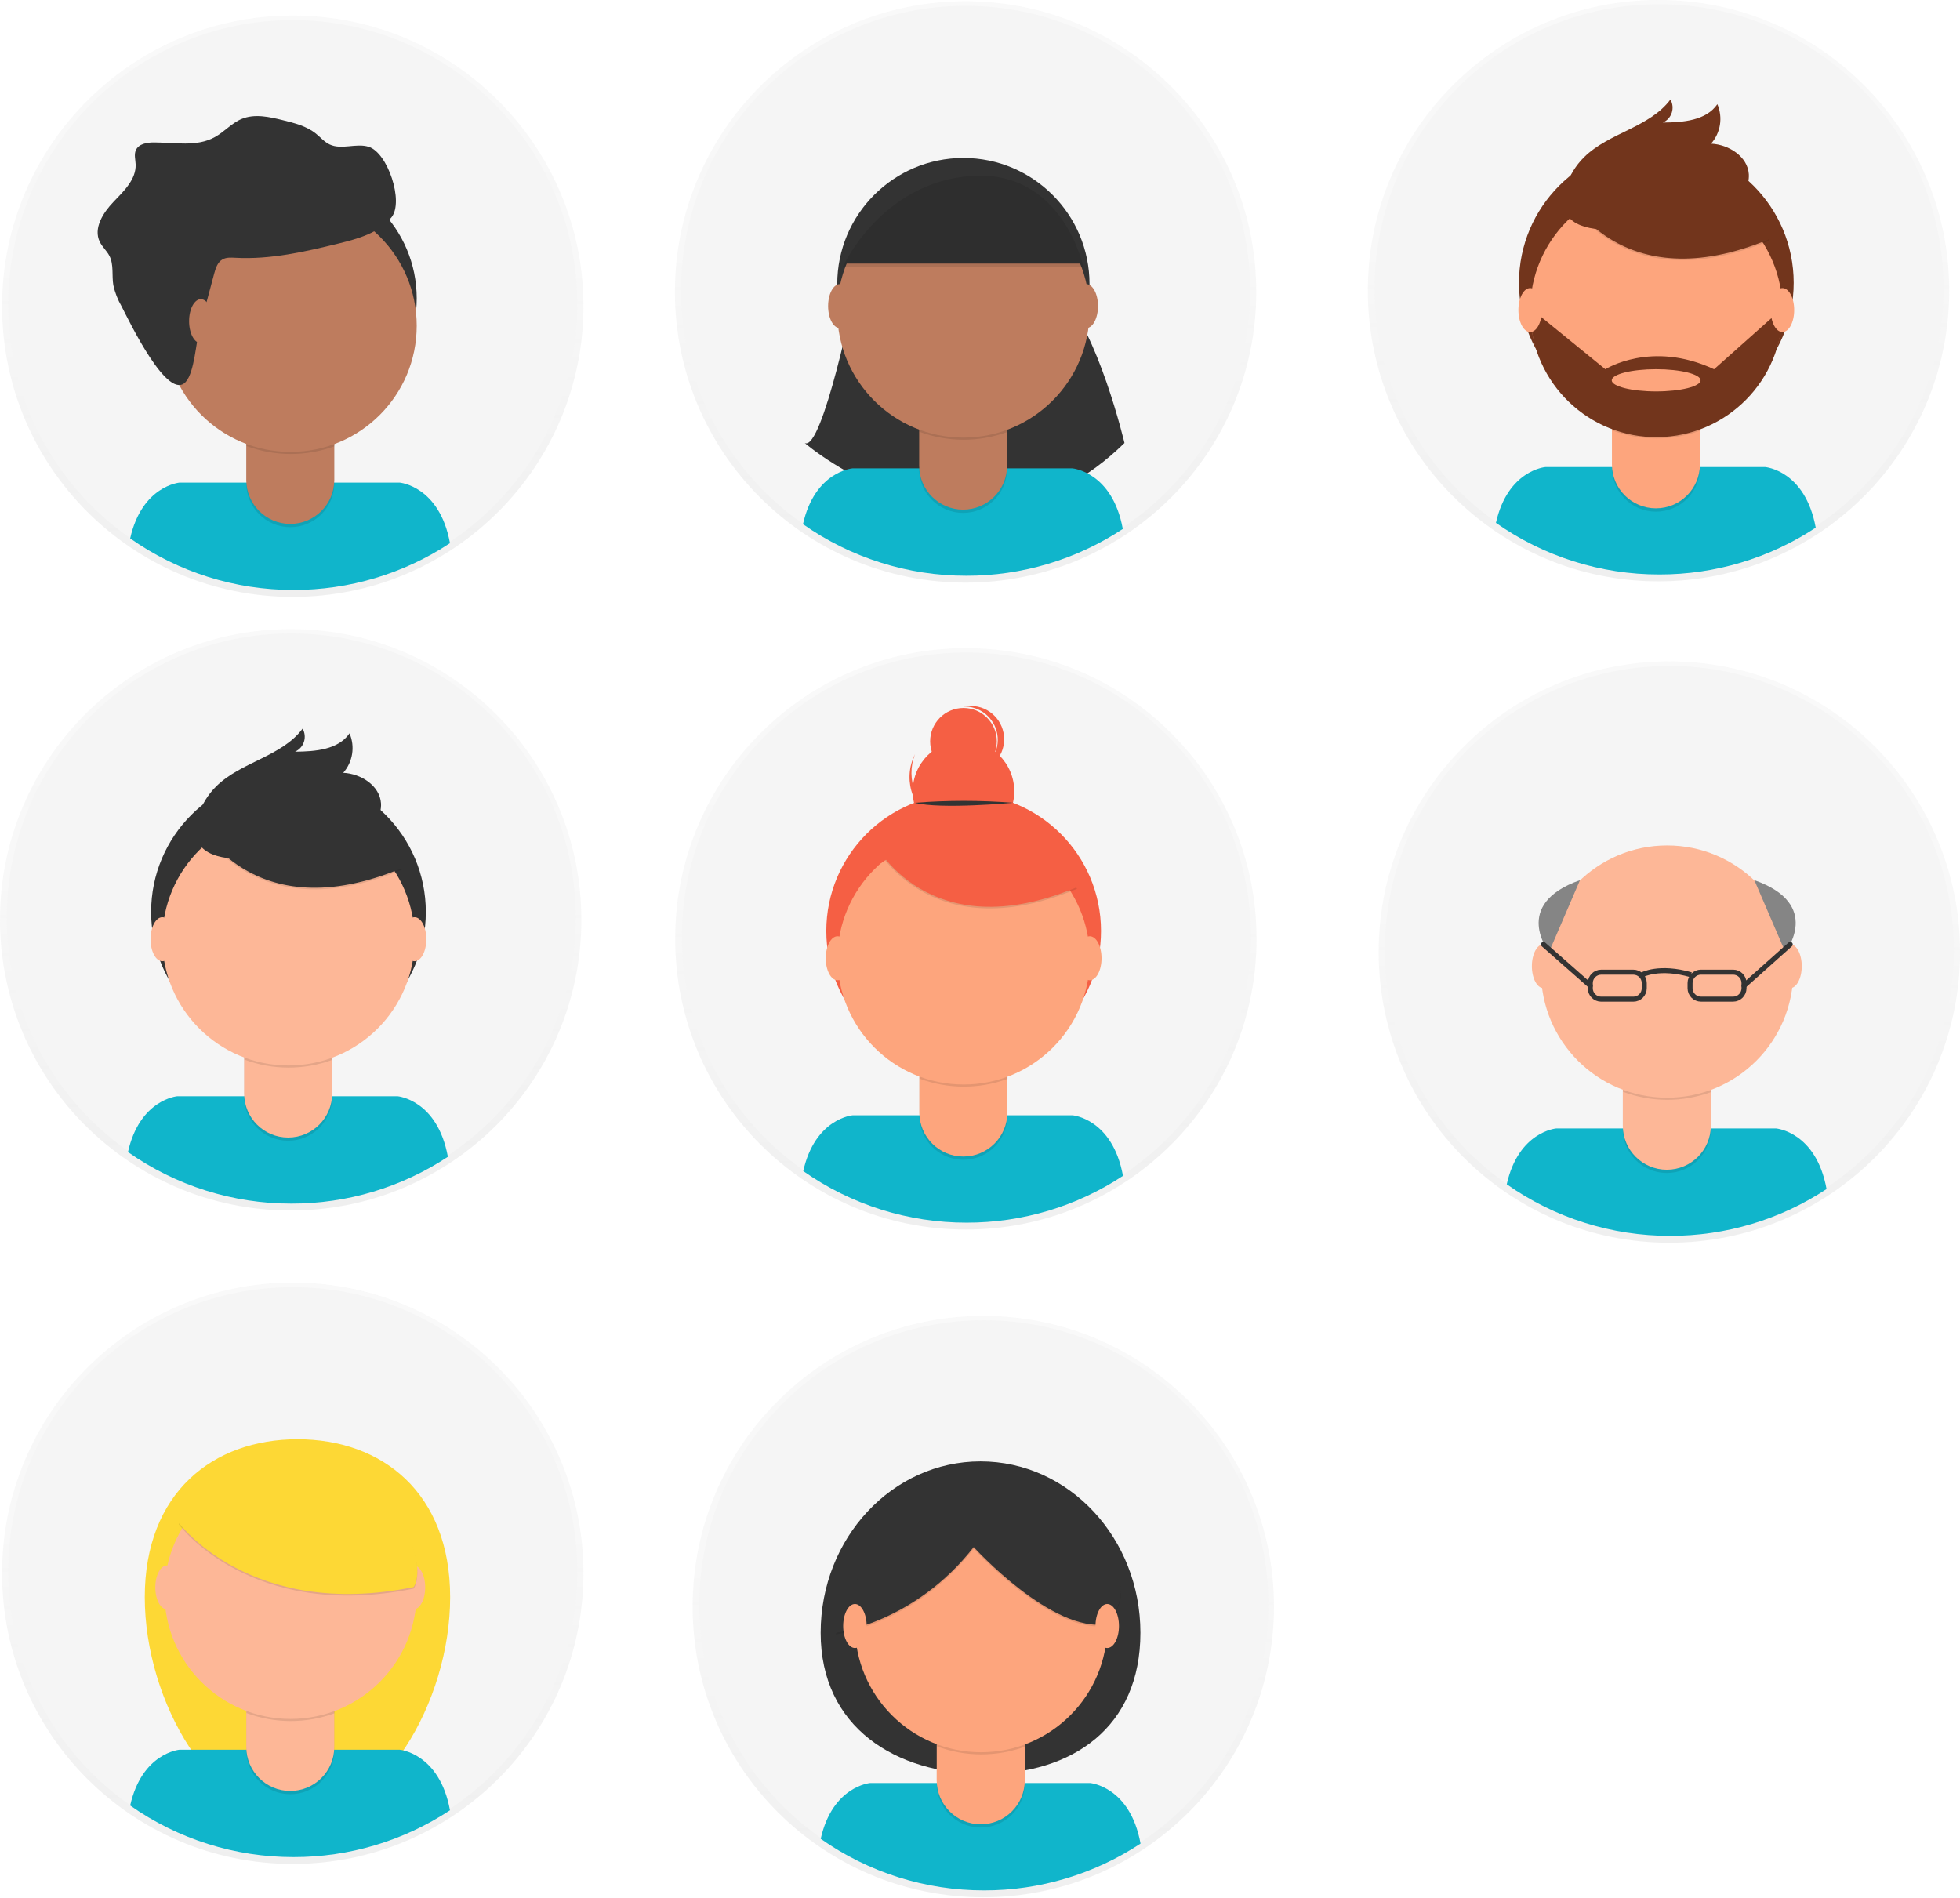
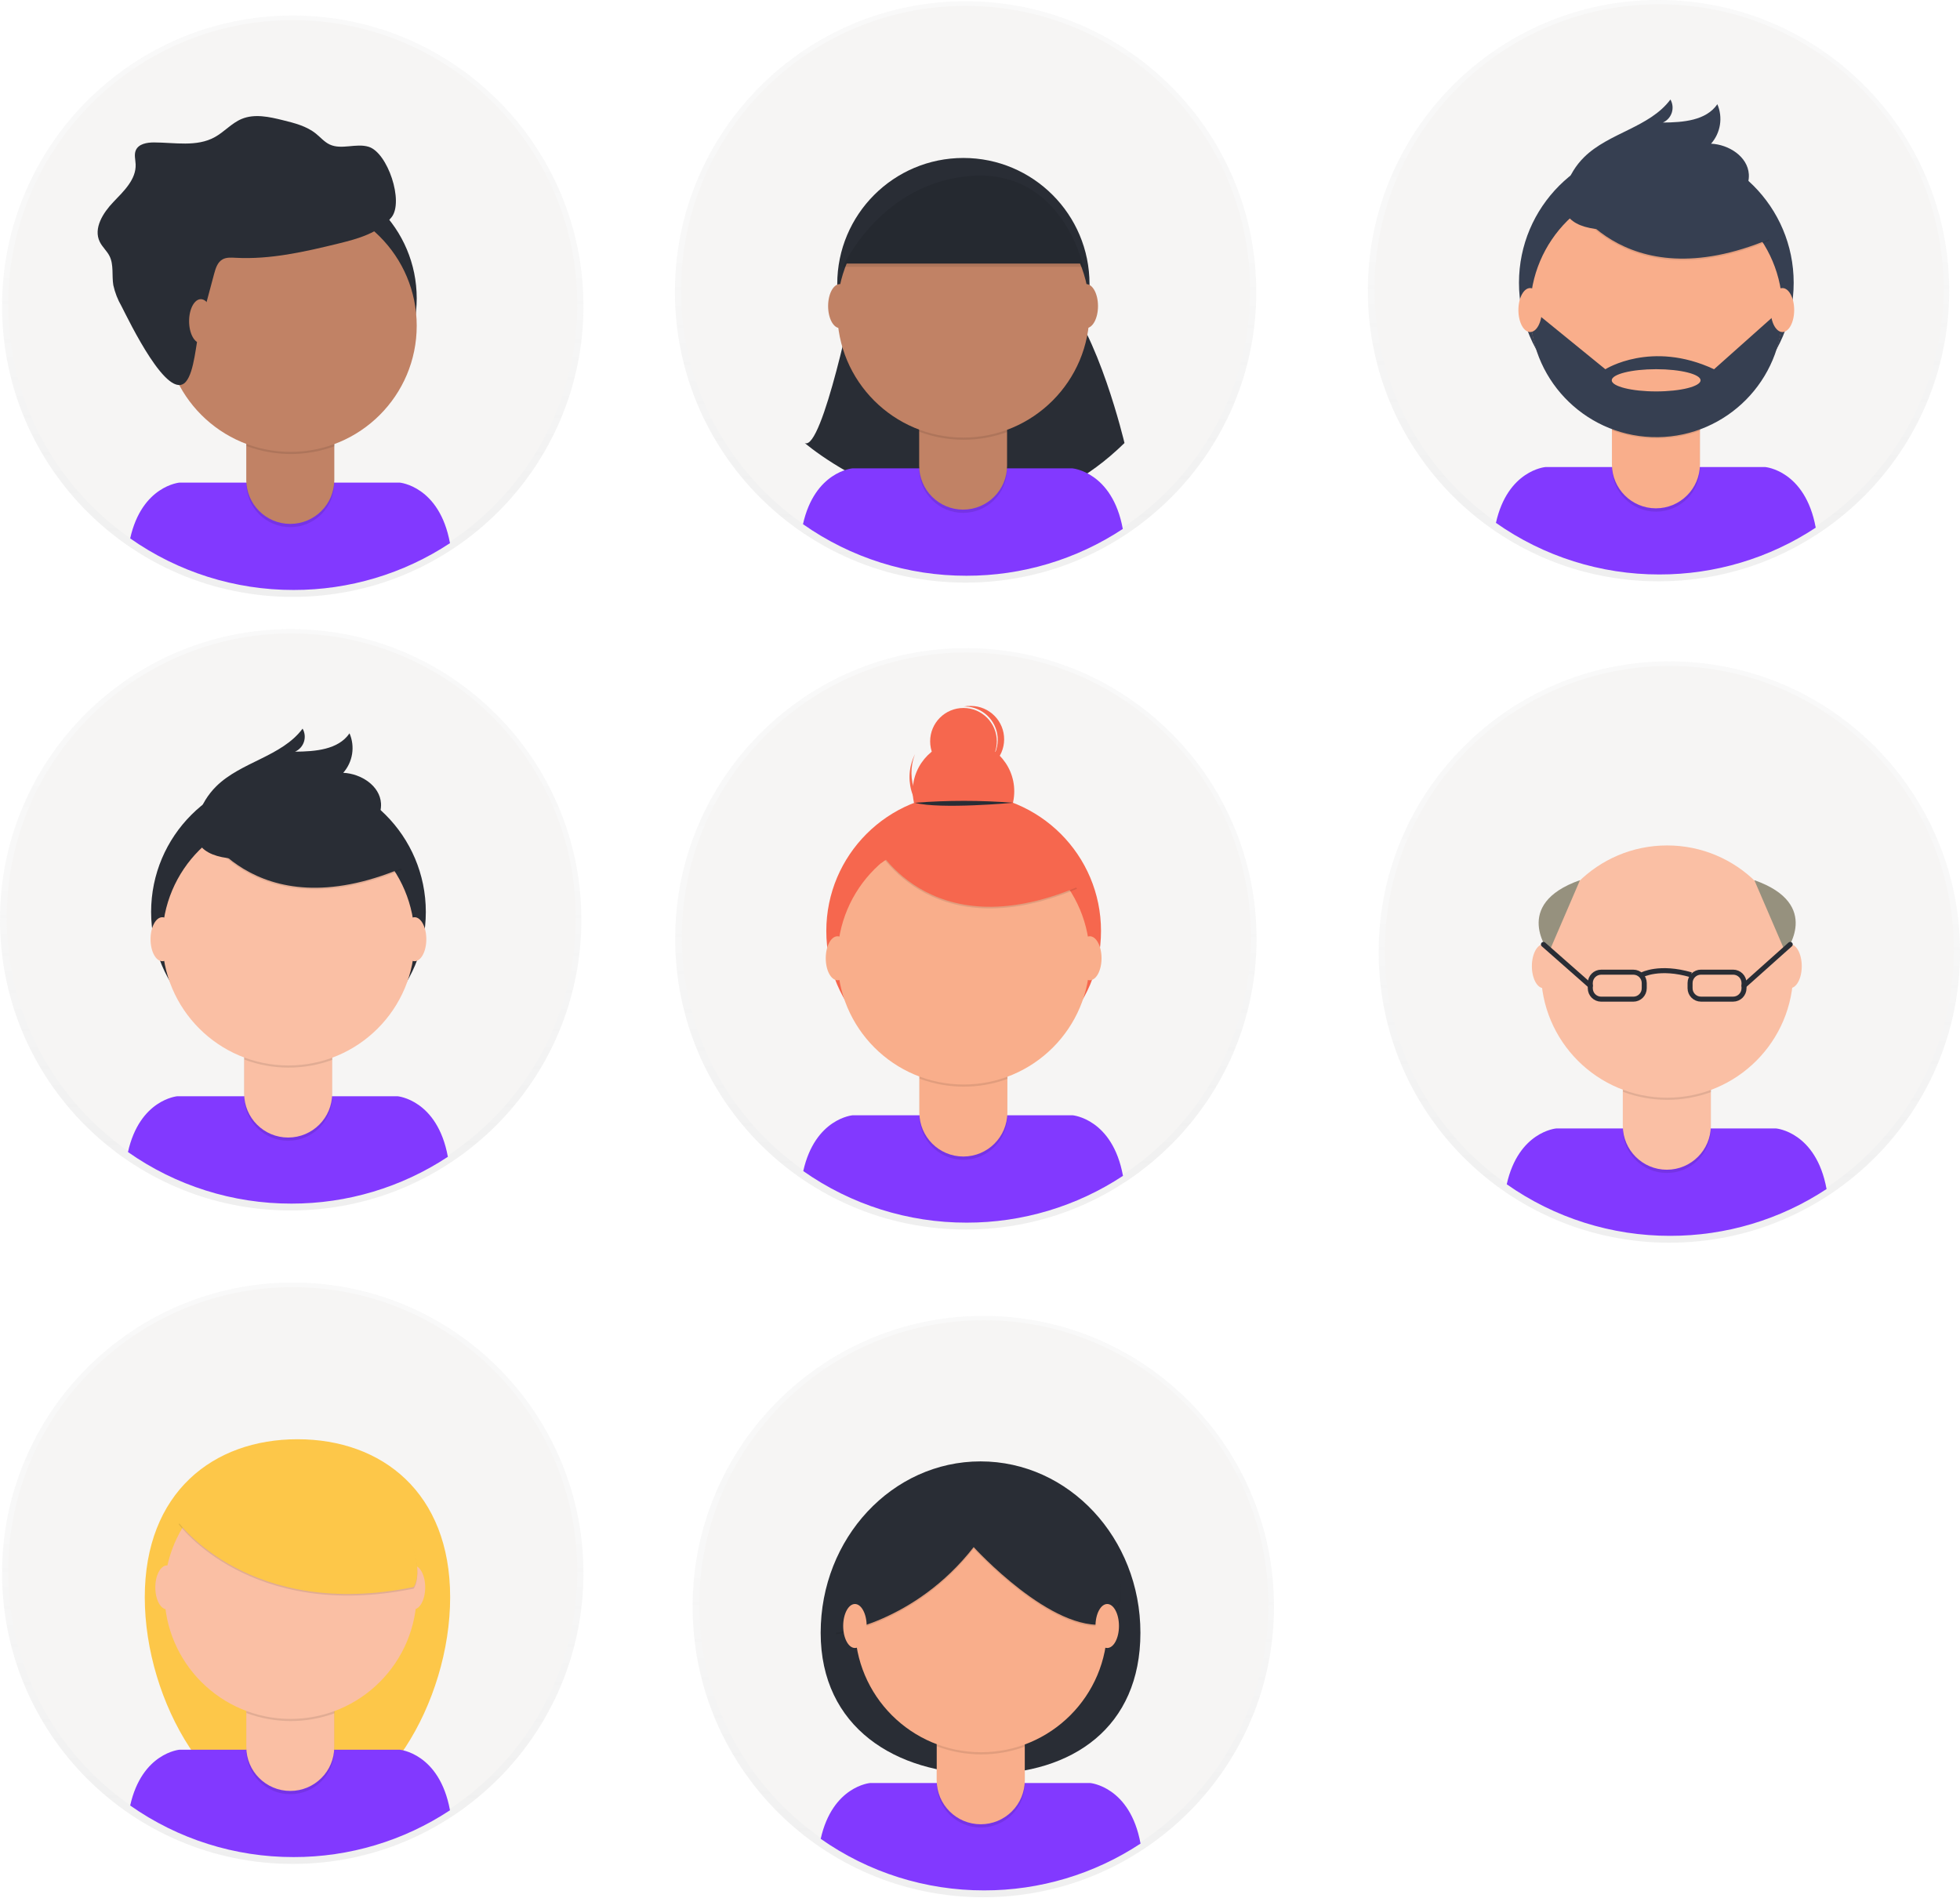
<svg xmlns="http://www.w3.org/2000/svg" xmlns:xlink="http://www.w3.org/1999/xlink" id="88ce59e9-c4b8-4d1d-9d7a-ce0190159aa8" data-name="Layer 1" viewBox="0 0 781.43 756.44" preserveAspectRatio="xMidYMid meet">
  <defs>
    <linearGradient id="b3f40125-0363-42ff-a31c-61eb5d655202" x1="116.72" y1="237.98" x2="116.72" y2="6.21" gradientUnits="userSpaceOnUse">
      <stop offset="0" stop-color="gray" stop-opacity="0.25" />
      <stop offset="0.54" stop-color="gray" stop-opacity="0.12" />
      <stop offset="1" stop-color="gray" stop-opacity="0.1" />
    </linearGradient>
    <linearGradient id="27ca4b3e-9552-41ad-8ba5-de2574048d20" x1="385.08" y1="490.21" x2="385.08" y2="258.44" xlink:href="#b3f40125-0363-42ff-a31c-61eb5d655202" />
    <linearGradient id="98d2c4cc-353c-49f3-ae94-49dceb95b558" x1="384.97" y1="232.29" x2="384.97" y2="0.51" xlink:href="#b3f40125-0363-42ff-a31c-61eb5d655202" />
    <linearGradient id="1b187342-85ad-4174-acd7-e912b9a9009d" x1="661.23" y1="231.77" x2="661.23" y2="0" xlink:href="#b3f40125-0363-42ff-a31c-61eb5d655202" />
    <linearGradient id="5629c76b-b43c-4c6e-ad7d-c063ce4611c3" x1="115.89" y1="482.62" x2="115.89" y2="250.85" xlink:href="#b3f40125-0363-42ff-a31c-61eb5d655202" />
    <linearGradient id="94554b54-cbd9-41c5-8f29-6b4786d89c61" x1="665.55" y1="495.47" x2="665.55" y2="263.7" xlink:href="#b3f40125-0363-42ff-a31c-61eb5d655202" />
    <linearGradient id="897c833c-fa4a-4dad-90f9-1cb0d950ec3f" x1="116.72" y1="743.15" x2="116.72" y2="511.38" xlink:href="#b3f40125-0363-42ff-a31c-61eb5d655202" />
    <linearGradient id="b88de7bb-a3e6-477b-a3c4-5c16e389ed83" x1="392.03" y1="756.44" x2="392.03" y2="524.67" xlink:href="#b3f40125-0363-42ff-a31c-61eb5d655202" />
  </defs>
  <g opacity="0.5">
    <circle cx="116.72" cy="122.09" r="115.89" fill="url(#b3f40125-0363-42ff-a31c-61eb5d655202)" />
  </g>
-   <circle cx="116.72" cy="121.46" r="113.44" fill="#f5f5f5" />
-   <path d="M326.32,307a112.91,112.91,0,0,0,62.36-18.66c-4.18-22.84-20.09-24.15-20.09-24.15H280.88s-15,1.23-19.7,22.25A112.92,112.92,0,0,0,326.32,307Z" transform="translate(-209.28 -71.78)" fill="#10B5CB" />
-   <circle cx="115.85" cy="118.96" r="50.29" fill="#333" />
+   <circle cx="116.72" cy="121.46" r="113.44" fill="#f6f5f4" />
+   <path d="M326.32,307a112.91,112.91,0,0,0,62.36-18.66c-4.18-22.84-20.09-24.15-20.09-24.15H280.88s-15,1.23-19.7,22.25A112.92,112.92,0,0,0,326.32,307Z" transform="translate(-209.28 -71.78)" fill="#8239ff" />
+   <circle cx="115.85" cy="118.96" r="50.29" fill="#292d35" />
  <path d="M98.18,164.57h35.09a0,0,0,0,1,0,0v28.07a17.54,17.54,0,0,1-17.54,17.54h0a17.54,17.54,0,0,1-17.54-17.54V164.57A0,0,0,0,1,98.18,164.57Z" opacity="0.1" />
-   <path d="M101.53,163.27h28.39a3.35,3.35,0,0,1,3.35,3.35v24.72a17.54,17.54,0,0,1-17.54,17.54h0a17.54,17.54,0,0,1-17.54-17.54V166.62A3.35,3.35,0,0,1,101.53,163.27Z" fill="#be7c5e" />
+   <path d="M101.53,163.27h28.39a3.35,3.35,0,0,1,3.35,3.35v24.72a17.54,17.54,0,0,1-17.54,17.54h0a17.54,17.54,0,0,1-17.54-17.54V166.62A3.35,3.35,0,0,1,101.53,163.27Z" fill="#c18265" />
  <path d="M307.53,249.6a50.5,50.5,0,0,0,35.09.1v-4.31H307.53Z" transform="translate(-209.28 -71.78)" opacity="0.1" />
-   <circle cx="115.85" cy="129.88" r="50.29" fill="#be7c5e" />
-   <path d="M294.66,180.92c.59-2.17,1.33-4.56,3.28-5.69,1.54-.9,3.45-.76,5.23-.67,13.9.76,27.68-2.41,41.2-5.72,7.73-1.89,16-4.19,21-10.42s-1.52-25.81-9.13-28.12c-5-1.53-10.8,1.32-15.54-.92-2.11-1-3.66-2.87-5.48-4.33-3.73-3-8.52-4.21-13.16-5.35-5.42-1.34-11.28-2.65-16.43-.5-4,1.66-6.92,5.17-10.71,7.25-7.21,4-16,2.14-24.26,2.12-2.79,0-6.12.56-7.23,3.12-.75,1.74-.15,3.72-.07,5.61.24,6-4.71,10.67-8.86,15s-8.07,10.51-5.45,15.89c1,2.05,2.83,3.6,3.87,5.63,1.79,3.52.89,7.77,1.54,11.66a29.34,29.34,0,0,0,3.27,8.4c3.08,6,18.55,38.3,25.66,30.09,3.44-4,4-15.56,5.39-20.76Q291.66,192,294.66,180.92Z" transform="translate(-209.28 -71.78)" fill="#333" />
-   <ellipse cx="80.07" cy="128.05" rx="4.68" ry="8.77" fill="#be7c5e" />
+   <circle cx="115.85" cy="129.88" r="50.29" fill="#c18265" />
+   <path d="M294.66,180.92c.59-2.17,1.33-4.56,3.28-5.69,1.54-.9,3.45-.76,5.23-.67,13.9.76,27.68-2.41,41.2-5.72,7.73-1.89,16-4.19,21-10.42s-1.52-25.81-9.13-28.12c-5-1.53-10.8,1.32-15.54-.92-2.11-1-3.66-2.87-5.48-4.33-3.73-3-8.52-4.21-13.16-5.35-5.42-1.34-11.28-2.65-16.43-.5-4,1.66-6.92,5.17-10.71,7.25-7.21,4-16,2.14-24.26,2.12-2.79,0-6.12.56-7.23,3.12-.75,1.74-.15,3.72-.07,5.61.24,6-4.71,10.67-8.86,15s-8.07,10.51-5.45,15.89c1,2.05,2.83,3.6,3.87,5.63,1.79,3.52.89,7.77,1.54,11.66a29.34,29.34,0,0,0,3.27,8.4c3.08,6,18.55,38.3,25.66,30.09,3.44-4,4-15.56,5.39-20.76Q291.66,192,294.66,180.92Z" transform="translate(-209.28 -71.78)" fill="#292d35" />
+   <ellipse cx="80.07" cy="128.05" rx="4.68" ry="8.77" fill="#c18265" />
  <g opacity="0.5">
    <circle cx="385.08" cy="374.32" r="115.89" fill="url(#27ca4b3e-9552-41ad-8ba5-de2574048d20)" />
  </g>
-   <circle cx="385.3" cy="373.58" r="113.44" fill="#f5f5f5" />
-   <path d="M594.68,559.25A112.91,112.91,0,0,0,657,540.59c-4.18-22.84-20.09-24.15-20.09-24.15H549.23s-15,1.23-19.7,22.25A112.92,112.92,0,0,0,594.68,559.25Z" transform="translate(-209.28 -71.78)" fill="#10B5CB" />
-   <circle cx="384.2" cy="371.19" r="54.76" fill="#f55f44" />
+   <circle cx="385.3" cy="373.58" r="113.44" fill="#f6f5f4" />
+   <path d="M594.68,559.25A112.91,112.91,0,0,0,657,540.59c-4.18-22.84-20.09-24.15-20.09-24.15H549.23s-15,1.23-19.7,22.25A112.92,112.92,0,0,0,594.68,559.25Z" transform="translate(-209.28 -71.78)" fill="#8239ff" />
+   <circle cx="384.2" cy="371.19" r="54.76" fill="#f6674e" />
  <path d="M366.53,416.8h35.09a0,0,0,0,1,0,0v28.07a17.54,17.54,0,0,1-17.54,17.54h0a17.54,17.54,0,0,1-17.54-17.54V416.8A0,0,0,0,1,366.53,416.8Z" opacity="0.1" />
-   <path d="M369.88,415.5h28.39a3.35,3.35,0,0,1,3.35,3.35v24.72a17.54,17.54,0,0,1-17.54,17.54h0a17.54,17.54,0,0,1-17.54-17.54V418.85a3.35,3.35,0,0,1,3.35-3.35Z" fill="#fda57d" />
+   <path d="M369.88,415.5h28.39a3.35,3.35,0,0,1,3.35,3.35v24.72a17.54,17.54,0,0,1-17.54,17.54h0a17.54,17.54,0,0,1-17.54-17.54V418.85a3.35,3.35,0,0,1,3.35-3.35Z" fill="#f9ae8b" />
  <path d="M575.88,501.83a50.5,50.5,0,0,0,35.09.1v-4.31H575.88Z" transform="translate(-209.28 -71.78)" opacity="0.1" />
-   <circle cx="384.2" cy="382.11" r="50.29" fill="#fda57d" />
-   <circle cx="384.13" cy="315.49" r="20.24" fill="#f55f44" />
-   <circle cx="384.13" cy="295.56" r="13.29" fill="#f55f44" />
-   <path d="M584.63,398.37a20.24,20.24,0,0,1-10.55-25.88c-.14.28-.28.57-.41.86a20.24,20.24,0,1,0,36.94,16.57c.13-.29.25-.58.37-.88A20.24,20.24,0,0,1,584.63,398.37Z" transform="translate(-209.28 -71.78)" fill="#f55f44" />
+   <circle cx="384.2" cy="382.11" r="50.29" fill="#f9ae8b" />
+   <circle cx="384.13" cy="315.49" r="20.24" fill="#f6674e" />
+   <circle cx="384.13" cy="295.56" r="13.29" fill="#f6674e" />
+   <path d="M584.63,398.37a20.24,20.24,0,0,1-10.55-25.88c-.14.28-.28.57-.41.86a20.24,20.24,0,1,0,36.94,16.57c.13-.29.25-.58.37-.88A20.24,20.24,0,0,1,584.63,398.37Z" transform="translate(-209.28 -71.78)" fill="#f6674e" />
  <path d="M557.67,408.15s21.19,43,81,18l-13.92-21.83-24.67-8.86Z" transform="translate(-209.28 -71.78)" opacity="0.1" />
-   <path d="M557.67,407.51s21.19,43,81,18l-13.92-21.83-24.67-8.86Z" transform="translate(-209.28 -71.78)" fill="#f55f44" />
-   <path d="M574,391.85a249.85,249.85,0,0,1,39.18,0S584.24,394.54,574,391.85Z" transform="translate(-209.28 -71.78)" fill="#333" />
-   <path d="M596.45,353.24a13.32,13.32,0,0,0-3,.23h.77a13.28,13.28,0,0,1,2,26.33,13.28,13.28,0,0,0,.24-26.56Z" transform="translate(-209.28 -71.78)" fill="#f55f44" />
-   <ellipse cx="333.9" cy="382.06" rx="4.68" ry="8.77" fill="#fda57d" />
-   <ellipse cx="434.49" cy="382.06" rx="4.68" ry="8.77" fill="#fda57d" />
-   <polygon points="345.22 337 355.03 331.94 357.24 340.05 351.23 344.14 345.22 337" fill="#f55f44" />
+   <path d="M557.67,407.51s21.19,43,81,18l-13.92-21.83-24.67-8.86Z" transform="translate(-209.28 -71.78)" fill="#f6674e" />
+   <path d="M574,391.85a249.85,249.85,0,0,1,39.18,0S584.24,394.54,574,391.85Z" transform="translate(-209.28 -71.78)" fill="#292d35" />
+   <path d="M596.45,353.24a13.32,13.32,0,0,0-3,.23h.77a13.28,13.28,0,0,1,2,26.33,13.28,13.28,0,0,0,.24-26.56Z" transform="translate(-209.28 -71.78)" fill="#f6674e" />
+   <ellipse cx="333.9" cy="382.06" rx="4.68" ry="8.77" fill="#f9ae8b" />
+   <ellipse cx="434.49" cy="382.06" rx="4.68" ry="8.77" fill="#f9ae8b" />
+   <polygon points="345.22 337 355.03 331.94 357.24 340.05 351.23 344.14 345.22 337" fill="#f6674e" />
  <g opacity="0.5">
    <circle cx="384.97" cy="116.4" r="115.89" fill="url(#98d2c4cc-353c-49f3-ae94-49dceb95b558)" />
  </g>
-   <circle cx="384.97" cy="115.77" r="113.44" fill="#f5f5f5" />
-   <path d="M550,188.56s-12.86,63.36-19.88,59.85c0,0,67.7,58.48,127.48,0,0,0-10.53-44.65-25.73-59.85Z" transform="translate(-209.28 -71.78)" fill="#333" />
-   <path d="M594.57,301.33a112.91,112.91,0,0,0,62.36-18.66c-4.18-22.84-20.09-24.15-20.09-24.15H549.12s-15,1.23-19.7,22.25A112.92,112.92,0,0,0,594.57,301.33Z" transform="translate(-209.28 -71.78)" fill="#10B5CB" />
-   <circle cx="384.09" cy="113.27" r="50.29" fill="#333" />
+   <circle cx="384.97" cy="115.77" r="113.44" fill="#f6f5f4" />
+   <path d="M550,188.56s-12.86,63.36-19.88,59.85c0,0,67.7,58.48,127.48,0,0,0-10.53-44.65-25.73-59.85Z" transform="translate(-209.28 -71.78)" fill="#292d35" />
+   <path d="M594.57,301.33a112.91,112.91,0,0,0,62.36-18.66c-4.18-22.84-20.09-24.15-20.09-24.15H549.12s-15,1.23-19.7,22.25A112.92,112.92,0,0,0,594.57,301.33Z" transform="translate(-209.28 -71.78)" fill="#8239ff" />
+   <circle cx="384.09" cy="113.27" r="50.29" fill="#292d35" />
  <path d="M366.42,158.88h35.09a0,0,0,0,1,0,0v28.07A17.54,17.54,0,0,1,384,204.49h0a17.54,17.54,0,0,1-17.54-17.54V158.88A0,0,0,0,1,366.42,158.88Z" opacity="0.1" />
-   <path d="M369.77,157.58h28.39a3.35,3.35,0,0,1,3.35,3.35v24.72A17.54,17.54,0,0,1,384,203.19h0a17.54,17.54,0,0,1-17.54-17.54V160.92A3.35,3.35,0,0,1,369.77,157.58Z" fill="#be7c5e" />
+   <path d="M369.77,157.58h28.39a3.35,3.35,0,0,1,3.35,3.35v24.72A17.54,17.54,0,0,1,384,203.19h0a17.54,17.54,0,0,1-17.54-17.54V160.92A3.35,3.35,0,0,1,369.77,157.58Z" fill="#c18265" />
  <path d="M575.77,243.91a50.5,50.5,0,0,0,35.09.1v-4.31H575.77Z" transform="translate(-209.28 -71.78)" opacity="0.1" />
-   <circle cx="384.09" cy="124.18" r="50.29" fill="#be7c5e" />
-   <path d="M545.3,176.86h95.9s-8.19-38.72-44.44-36.25S545.3,176.86,545.3,176.86Z" transform="translate(-209.28 -71.78)" fill="#333" />
-   <ellipse cx="334.84" cy="122.04" rx="4.68" ry="8.77" fill="#be7c5e" />
-   <ellipse cx="433.08" cy="122.04" rx="4.68" ry="8.77" fill="#be7c5e" />
+   <circle cx="384.09" cy="124.18" r="50.29" fill="#c18265" />
+   <path d="M545.3,176.86h95.9s-8.19-38.72-44.44-36.25S545.3,176.86,545.3,176.86Z" transform="translate(-209.28 -71.78)" fill="#292d35" />
+   <ellipse cx="334.84" cy="122.04" rx="4.68" ry="8.77" fill="#c18265" />
+   <ellipse cx="433.08" cy="122.04" rx="4.68" ry="8.77" fill="#c18265" />
  <path d="M545.3,178.16h95.9s-8.19-38.72-44.44-36.25S545.3,178.16,545.3,178.16Z" transform="translate(-209.28 -71.78)" opacity="0.1" />
  <g opacity="0.5">
    <circle cx="661.23" cy="115.89" r="115.89" fill="url(#1b187342-85ad-4174-acd7-e912b9a9009d)" />
  </g>
-   <circle cx="661.45" cy="115.14" r="113.44" fill="#f5f5f5" />
-   <path d="M870.83,300.82a112.91,112.91,0,0,0,62.36-18.66C929,259.31,913.1,258,913.1,258H825.39s-15,1.23-19.7,22.25A112.92,112.92,0,0,0,870.83,300.82Z" transform="translate(-209.28 -71.78)" fill="#10B5CB" />
-   <circle cx="660.36" cy="112.75" r="54.76" fill="#72351c" />
+   <circle cx="661.45" cy="115.14" r="113.44" fill="#f6f5f4" />
+   <path d="M870.83,300.82a112.91,112.91,0,0,0,62.36-18.66C929,259.31,913.1,258,913.1,258H825.39s-15,1.23-19.7,22.25A112.92,112.92,0,0,0,870.83,300.82Z" transform="translate(-209.28 -71.78)" fill="#8239ff" />
+   <circle cx="660.36" cy="112.75" r="54.76" fill="#363f51" />
  <path d="M642.68,158.36h35.09a0,0,0,0,1,0,0v28.07A17.54,17.54,0,0,1,660.23,204h0a17.54,17.54,0,0,1-17.54-17.54V158.36A0,0,0,0,1,642.68,158.36Z" opacity="0.1" />
-   <path d="M646,157.06h28.39a3.35,3.35,0,0,1,3.35,3.35v24.72a17.54,17.54,0,0,1-17.54,17.54h0a17.54,17.54,0,0,1-17.54-17.54V160.41a3.35,3.35,0,0,1,3.35-3.35Z" fill="#fda57d" />
+   <path d="M646,157.06h28.39a3.35,3.35,0,0,1,3.35,3.35v24.72a17.54,17.54,0,0,1-17.54,17.54h0a17.54,17.54,0,0,1-17.54-17.54V160.41a3.35,3.35,0,0,1,3.35-3.35Z" fill="#f9ae8b" />
  <path d="M852,243.39a50.5,50.5,0,0,0,35.09.1v-4.31H852Z" transform="translate(-209.28 -71.78)" opacity="0.1" />
-   <circle cx="660.36" cy="123.67" r="50.29" fill="#fda57d" />
+   <circle cx="660.36" cy="123.67" r="50.29" fill="#f9ae8b" />
  <path d="M833.82,149.71s21.19,43,81,18l-13.92-21.83-24.67-8.86Z" transform="translate(-209.28 -71.78)" opacity="0.1" />
-   <path d="M833.82,149.08s21.19,43,81,18l-13.92-21.83-24.67-8.86Z" transform="translate(-209.28 -71.78)" fill="#72351c" />
-   <path d="M833.63,146.17a29.05,29.05,0,0,1,7.2-11.71c9.89-9.78,26.11-11.84,34.43-23a6.51,6.51,0,0,1-3,9.18c8-.05,17.21-.75,21.71-7.31a14.91,14.91,0,0,1-2.51,15.74c7.06.32,14.6,5.11,15.06,12.17.3,4.7-2.64,9.15-6.51,11.85S891.48,157,886.88,158C873.46,161,824.87,173.41,833.63,146.17Z" transform="translate(-209.28 -71.78)" fill="#72351c" />
-   <path d="M919.93,195.89h-1.33L892.66,219c-25-11.7-43.34,0-43.34,0l-27.2-22.14-2.74.34a50.29,50.29,0,0,0,100.56-1.29Zm-50.36,31.95c-9.78,0-17.71-2-17.71-4.43s7.93-4.43,17.71-4.43,17.71,2,17.71,4.43S879.35,227.84,869.56,227.84Z" transform="translate(-209.28 -71.78)" fill="#72351c" />
-   <ellipse cx="610.05" cy="123.62" rx="4.68" ry="8.77" fill="#fda57d" />
-   <ellipse cx="710.64" cy="123.62" rx="4.68" ry="8.77" fill="#fda57d" />
+   <path d="M833.82,149.08s21.19,43,81,18l-13.92-21.83-24.67-8.86Z" transform="translate(-209.28 -71.78)" fill="#363f51" />
+   <path d="M833.63,146.17a29.05,29.05,0,0,1,7.2-11.71c9.89-9.78,26.11-11.84,34.43-23a6.51,6.51,0,0,1-3,9.18c8-.05,17.21-.75,21.71-7.31a14.91,14.91,0,0,1-2.51,15.74c7.06.32,14.6,5.11,15.06,12.17.3,4.7-2.64,9.15-6.51,11.85S891.48,157,886.88,158C873.46,161,824.87,173.41,833.63,146.17Z" transform="translate(-209.28 -71.78)" fill="#363f51" />
+   <path d="M919.93,195.89h-1.33L892.66,219c-25-11.7-43.34,0-43.34,0l-27.2-22.14-2.74.34a50.29,50.29,0,0,0,100.56-1.29Zm-50.36,31.95c-9.78,0-17.71-2-17.71-4.43s7.93-4.43,17.71-4.43,17.71,2,17.71,4.43S879.35,227.84,869.56,227.84Z" transform="translate(-209.28 -71.78)" fill="#363f51" />
+   <ellipse cx="610.05" cy="123.62" rx="4.68" ry="8.77" fill="#f9ae8b" />
+   <ellipse cx="710.64" cy="123.62" rx="4.68" ry="8.77" fill="#f9ae8b" />
  <g opacity="0.5">
    <circle cx="115.89" cy="366.73" r="115.89" fill="url(#5629c76b-b43c-4c6e-ad7d-c063ce4611c3)" />
  </g>
-   <circle cx="116.11" cy="365.99" r="113.44" fill="#f5f5f5" />
-   <path d="M325.49,551.66A112.91,112.91,0,0,0,387.84,533c-4.18-22.84-20.09-24.15-20.09-24.15H280s-15,1.23-19.7,22.25A112.92,112.92,0,0,0,325.49,551.66Z" transform="translate(-209.28 -71.78)" fill="#10B5CB" />
-   <circle cx="115.01" cy="363.6" r="54.76" fill="#333" />
+   <circle cx="116.11" cy="365.99" r="113.44" fill="#f6f5f4" />
+   <path d="M325.49,551.66A112.91,112.91,0,0,0,387.84,533c-4.18-22.84-20.09-24.15-20.09-24.15H280s-15,1.23-19.7,22.25A112.92,112.92,0,0,0,325.49,551.66Z" transform="translate(-209.28 -71.78)" fill="#8239ff" />
+   <circle cx="115.01" cy="363.6" r="54.76" fill="#292d35" />
  <path d="M97.34,409.21h35.09a0,0,0,0,1,0,0v28.07a17.54,17.54,0,0,1-17.54,17.54h0a17.54,17.54,0,0,1-17.54-17.54V409.21A0,0,0,0,1,97.34,409.21Z" opacity="0.1" />
-   <path d="M100.69,407.91h28.39a3.35,3.35,0,0,1,3.35,3.35V436a17.54,17.54,0,0,1-17.54,17.54h0A17.54,17.54,0,0,1,97.34,436V411.25a3.35,3.35,0,0,1,3.35-3.35Z" fill="#fdb797" />
+   <path d="M100.69,407.91h28.39a3.35,3.35,0,0,1,3.35,3.35V436a17.54,17.54,0,0,1-17.54,17.54h0A17.54,17.54,0,0,1,97.34,436V411.25a3.35,3.35,0,0,1,3.35-3.35Z" fill="#fabfa4" />
  <path d="M306.69,494.24a50.5,50.5,0,0,0,35.09.1V490H306.69Z" transform="translate(-209.28 -71.78)" opacity="0.1" />
-   <circle cx="115.01" cy="374.52" r="50.29" fill="#fdb797" />
+   <circle cx="115.01" cy="374.52" r="50.29" fill="#fabfa4" />
  <path d="M288.48,400.55s21.19,43,81,18l-13.92-21.83-24.67-8.86Z" transform="translate(-209.28 -71.78)" opacity="0.1" />
-   <path d="M288.48,399.92s21.19,43,81,18l-13.92-21.83-24.67-8.86Z" transform="translate(-209.28 -71.78)" fill="#333" />
-   <path d="M288.29,397a29.05,29.05,0,0,1,7.2-11.71c9.89-9.78,26.11-11.84,34.43-23a6.51,6.51,0,0,1-3,9.18c8-.05,17.21-.75,21.71-7.31a14.91,14.91,0,0,1-2.51,15.74c7.06.32,14.6,5.11,15.06,12.17.3,4.7-2.64,9.15-6.51,11.85s-8.54,3.93-13.14,4.95C328.11,411.85,279.53,424.26,288.29,397Z" transform="translate(-209.28 -71.78)" fill="#333" />
-   <ellipse cx="64.7" cy="374.47" rx="4.68" ry="8.77" fill="#fdb797" />
-   <ellipse cx="165.29" cy="374.47" rx="4.68" ry="8.77" fill="#fdb797" />
+   <path d="M288.48,399.92s21.19,43,81,18l-13.92-21.83-24.67-8.86Z" transform="translate(-209.28 -71.78)" fill="#292d35" />
+   <path d="M288.29,397a29.05,29.05,0,0,1,7.2-11.71c9.89-9.78,26.11-11.84,34.43-23a6.51,6.51,0,0,1-3,9.18c8-.05,17.21-.75,21.71-7.31a14.91,14.91,0,0,1-2.51,15.74c7.06.32,14.6,5.11,15.06,12.17.3,4.7-2.64,9.15-6.51,11.85s-8.54,3.93-13.14,4.95C328.11,411.85,279.53,424.26,288.29,397Z" transform="translate(-209.28 -71.78)" fill="#292d35" />
+   <ellipse cx="64.7" cy="374.47" rx="4.68" ry="8.77" fill="#fabfa4" />
+   <ellipse cx="165.29" cy="374.47" rx="4.68" ry="8.77" fill="#fabfa4" />
  <g opacity="0.5">
    <circle cx="665.55" cy="379.58" r="115.89" fill="url(#94554b54-cbd9-41c5-8f29-6b4786d89c61)" />
  </g>
-   <circle cx="665.55" cy="378.95" r="113.44" fill="#f5f5f5" />
-   <path d="M875.15,564.51a112.91,112.91,0,0,0,62.36-18.66c-4.18-22.84-20.09-24.15-20.09-24.15H829.7s-15,1.23-19.7,22.25A112.92,112.92,0,0,0,875.15,564.51Z" transform="translate(-209.28 -71.78)" fill="#10B5CB" />
+   <circle cx="665.55" cy="378.95" r="113.44" fill="#f6f5f4" />
+   <path d="M875.15,564.51a112.91,112.91,0,0,0,62.36-18.66c-4.18-22.84-20.09-24.15-20.09-24.15H829.7s-15,1.23-19.7,22.25A112.92,112.92,0,0,0,875.15,564.51Z" transform="translate(-209.28 -71.78)" fill="#8239ff" />
  <path d="M647,422.06h35.09a0,0,0,0,1,0,0v28.07a17.54,17.54,0,0,1-17.54,17.54h0A17.54,17.54,0,0,1,647,450.13V422.06A0,0,0,0,1,647,422.06Z" opacity="0.1" />
-   <path d="M650.35,420.76h28.39a3.35,3.35,0,0,1,3.35,3.35v24.72a17.54,17.54,0,0,1-17.54,17.54h0A17.54,17.54,0,0,1,647,448.83V424.11a3.35,3.35,0,0,1,3.35-3.35Z" fill="#fdb797" />
+   <path d="M650.35,420.76h28.39a3.35,3.35,0,0,1,3.35,3.35v24.72a17.54,17.54,0,0,1-17.54,17.54h0A17.54,17.54,0,0,1,647,448.83V424.11a3.35,3.35,0,0,1,3.35-3.35Z" fill="#fabfa4" />
  <path d="M856.35,507.09a50.5,50.5,0,0,0,35.09.1v-4.31H856.35Z" transform="translate(-209.28 -71.78)" opacity="0.1" />
-   <circle cx="664.67" cy="387.37" r="50.29" fill="#fdb797" />
-   <ellipse cx="615.42" cy="385.22" rx="4.68" ry="8.77" fill="#fdb797" />
-   <ellipse cx="713.66" cy="385.22" rx="4.68" ry="8.77" fill="#fdb797" />
-   <rect x="634.03" y="387.61" width="21.51" height="10.76" rx="4.35" ry="4.35" fill="none" stroke="#333" stroke-miterlimit="10" stroke-width="2" />
-   <rect x="883.1" y="459.39" width="21.51" height="10.76" rx="4.35" ry="4.35" transform="translate(1578.42 857.75) rotate(180)" fill="none" stroke="#333" stroke-miterlimit="10" stroke-width="2" />
-   <path d="M864,460.43s6.82-3.7,19.5,0" transform="translate(-209.28 -71.78)" fill="none" stroke="#333" stroke-miterlimit="10" stroke-width="2" />
-   <path d="M908.72,422.7l12.34,28.67S936.15,432.35,908.72,422.7Z" transform="translate(-209.28 -71.78)" fill="#858585" />
-   <line x1="695.32" y1="392.99" x2="713.74" y2="376.54" fill="none" stroke="#333" stroke-linecap="round" stroke-linejoin="round" stroke-width="2" />
-   <path d="M839.2,422.7l-12.34,28.67S811.77,432.35,839.2,422.7Z" transform="translate(-209.28 -71.78)" fill="#858585" />
-   <line x1="634.03" y1="392.99" x2="615.36" y2="376.54" fill="none" stroke="#333" stroke-linecap="round" stroke-linejoin="round" stroke-width="2" />
+   <circle cx="664.67" cy="387.37" r="50.29" fill="#fabfa4" />
+   <ellipse cx="615.42" cy="385.22" rx="4.68" ry="8.77" fill="#fabfa4" />
+   <ellipse cx="713.66" cy="385.22" rx="4.68" ry="8.77" fill="#fabfa4" />
+   <rect x="634.03" y="387.61" width="21.51" height="10.76" rx="4.35" ry="4.35" fill="none" stroke="#292d35" stroke-miterlimit="10" stroke-width="2" />
+   <rect x="883.1" y="459.39" width="21.51" height="10.76" rx="4.35" ry="4.35" transform="translate(1578.42 857.75) rotate(180)" fill="none" stroke="#292d35" stroke-miterlimit="10" stroke-width="2" />
+   <path d="M864,460.43s6.82-3.7,19.5,0" transform="translate(-209.28 -71.78)" fill="none" stroke="#292d35" stroke-miterlimit="10" stroke-width="2" />
+   <path d="M908.72,422.7l12.34,28.67S936.15,432.35,908.72,422.7Z" transform="translate(-209.28 -71.78)" fill="#96917e" />
+   <line x1="695.32" y1="392.99" x2="713.74" y2="376.54" fill="none" stroke="#292d35" stroke-linecap="round" stroke-linejoin="round" stroke-width="2" />
+   <path d="M839.2,422.7l-12.34,28.67S811.77,432.35,839.2,422.7Z" transform="translate(-209.28 -71.78)" fill="#96917e" />
+   <line x1="634.03" y1="392.99" x2="615.36" y2="376.54" fill="none" stroke="#292d35" stroke-linecap="round" stroke-linejoin="round" stroke-width="2" />
  <g opacity="0.5">
    <circle cx="116.72" cy="627.26" r="115.89" fill="url(#897c833c-fa4a-4dad-90f9-1cb0d950ec3f)" />
  </g>
-   <circle cx="116.72" cy="626.63" r="113.44" fill="#f5f5f5" />
-   <path d="M388.75,708.61c0,41.78-27.26,88.29-60.89,88.29S267,750.39,267,708.61s27.26-63,60.89-63S388.75,666.84,388.75,708.61Z" transform="translate(-209.28 -71.78)" fill="#fdd835" />
-   <path d="M326.32,812.2a112.91,112.91,0,0,0,62.36-18.66c-4.18-22.84-20.09-24.15-20.09-24.15H280.88s-15,1.23-19.7,22.25A112.92,112.92,0,0,0,326.32,812.2Z" transform="translate(-209.28 -71.78)" fill="#10B5CB" />
+   <circle cx="116.72" cy="626.63" r="113.44" fill="#f6f5f4" />
+   <path d="M388.75,708.61c0,41.78-27.26,88.29-60.89,88.29S267,750.39,267,708.61s27.26-63,60.89-63S388.75,666.84,388.75,708.61Z" transform="translate(-209.28 -71.78)" fill="#fdc749" />
+   <path d="M326.32,812.2a112.91,112.91,0,0,0,62.36-18.66c-4.18-22.84-20.09-24.15-20.09-24.15H280.88s-15,1.23-19.7,22.25A112.92,112.92,0,0,0,326.32,812.2Z" transform="translate(-209.28 -71.78)" fill="#8239ff" />
  <path d="M98.18,669.74h35.09a0,0,0,0,1,0,0v28.07a17.54,17.54,0,0,1-17.54,17.54h0a17.54,17.54,0,0,1-17.54-17.54V669.74A0,0,0,0,1,98.18,669.74Z" opacity="0.1" />
-   <path d="M101.53,668.44h28.39a3.35,3.35,0,0,1,3.35,3.35v24.72a17.54,17.54,0,0,1-17.54,17.54h0a17.54,17.54,0,0,1-17.54-17.54V671.79A3.35,3.35,0,0,1,101.53,668.44Z" fill="#fdb797" />
+   <path d="M101.53,668.44h28.39a3.35,3.35,0,0,1,3.35,3.35v24.72a17.54,17.54,0,0,1-17.54,17.54h0a17.54,17.54,0,0,1-17.54-17.54V671.79A3.35,3.35,0,0,1,101.53,668.44Z" fill="#fabfa4" />
  <path d="M307.53,754.77a50.5,50.5,0,0,0,35.09.1v-4.31H307.53Z" transform="translate(-209.28 -71.78)" opacity="0.1" />
-   <circle cx="115.85" cy="635.05" r="50.29" fill="#fdb797" />
-   <ellipse cx="66.6" cy="632.9" rx="4.68" ry="8.77" fill="#fdb797" />
-   <ellipse cx="164.84" cy="632.9" rx="4.68" ry="8.77" fill="#fdb797" />
+   <circle cx="115.85" cy="635.05" r="50.29" fill="#fabfa4" />
+   <ellipse cx="66.6" cy="632.9" rx="4.68" ry="8.77" fill="#fabfa4" />
+   <ellipse cx="164.84" cy="632.9" rx="4.68" ry="8.77" fill="#fabfa4" />
  <path d="M280.57,679.55S309,718.46,374.2,705.17c0,0,7.28-8.86-10.44-36.06S296.7,646.34,280.57,679.55Z" transform="translate(-209.28 -71.78)" opacity="0.1" />
-   <path d="M280.57,678.92S309,717.83,374.2,704.54c0,0,7.28-8.86-10.44-36.06S296.7,645.71,280.57,678.92Z" transform="translate(-209.28 -71.78)" fill="#fdd835" />
+   <path d="M280.57,678.92S309,717.83,374.2,704.54c0,0,7.28-8.86-10.44-36.06S296.7,645.71,280.57,678.92Z" transform="translate(-209.28 -71.78)" fill="#fdc749" />
  <g opacity="0.5">
    <circle cx="392.03" cy="640.55" r="115.89" fill="url(#b88de7bb-a3e6-477b-a3c4-5c16e389ed83)" />
  </g>
-   <circle cx="392.26" cy="639.81" r="113.44" fill="#f5f5f5" />
-   <path d="M663.95,722.77c0,37.74-27.11,56.31-62.32,56.31s-65.16-18.57-65.16-56.31,28.54-68.33,63.74-68.33S663.95,685,663.95,722.77Z" transform="translate(-209.28 -71.78)" fill="#333" />
-   <path d="M601.63,825.48A112.91,112.91,0,0,0,664,806.82c-4.18-22.84-20.09-24.15-20.09-24.15H556.19s-15,1.23-19.7,22.25A112.92,112.92,0,0,0,601.63,825.48Z" transform="translate(-209.28 -71.78)" fill="#10B5CB" />
+   <circle cx="392.26" cy="639.81" r="113.44" fill="#f6f5f4" />
+   <path d="M663.95,722.77c0,37.74-27.11,56.31-62.32,56.31s-65.16-18.57-65.16-56.31,28.54-68.33,63.74-68.33S663.95,685,663.95,722.77Z" transform="translate(-209.28 -71.78)" fill="#292d35" />
+   <path d="M601.63,825.48A112.91,112.91,0,0,0,664,806.82c-4.18-22.84-20.09-24.15-20.09-24.15H556.19s-15,1.23-19.7,22.25A112.92,112.92,0,0,0,601.63,825.48Z" transform="translate(-209.28 -71.78)" fill="#8239ff" />
  <path d="M373.49,683h35.09a0,0,0,0,1,0,0v28.07A17.54,17.54,0,0,1,391,728.64h0a17.54,17.54,0,0,1-17.54-17.54V683A0,0,0,0,1,373.49,683Z" opacity="0.1" />
-   <path d="M376.83,681.73h28.39a3.35,3.35,0,0,1,3.35,3.35V709.8A17.54,17.54,0,0,1,391,727.34h0a17.54,17.54,0,0,1-17.54-17.54V685.07a3.35,3.35,0,0,1,3.35-3.35Z" fill="#fda57d" />
+   <path d="M376.83,681.73h28.39a3.35,3.35,0,0,1,3.35,3.35V709.8A17.54,17.54,0,0,1,391,727.34h0a17.54,17.54,0,0,1-17.54-17.54V685.07a3.35,3.35,0,0,1,3.35-3.35Z" fill="#f9ae8b" />
  <path d="M582.84,768.06a50.5,50.5,0,0,0,35.09.1v-4.31H582.84Z" transform="translate(-209.28 -71.78)" opacity="0.1" />
-   <circle cx="391.16" cy="648.33" r="50.29" fill="#fda57d" />
+   <circle cx="391.16" cy="648.33" r="50.29" fill="#f9ae8b" />
  <path d="M542.48,723.4s31.32-3.8,55-34.16c0,0,31.32,34.48,53.14,30.68,0,0,12.65-13.29,0-26.57s-22.46-30.05-39.22-27.84-37.33,3.16-46.18,11.07S542.48,723.4,542.48,723.4Z" transform="translate(-209.28 -71.78)" opacity="0.1" />
-   <path d="M542.48,722.77s31.32-3.8,55-34.16c0,0,31.32,34.48,53.14,30.68,0,0,12.65-13.29,0-26.57s-22.46-30.05-39.22-27.84S574.11,668,565.26,676,542.48,722.77,542.48,722.77Z" transform="translate(-209.28 -71.78)" fill="#333" />
-   <ellipse cx="340.85" cy="648.29" rx="4.68" ry="8.77" fill="#fda57d" />
-   <ellipse cx="441.44" cy="648.29" rx="4.68" ry="8.77" fill="#fda57d" />
+   <path d="M542.48,722.77s31.32-3.8,55-34.16c0,0,31.32,34.48,53.14,30.68,0,0,12.65-13.29,0-26.57s-22.46-30.05-39.22-27.84S574.11,668,565.26,676,542.48,722.77,542.48,722.77Z" transform="translate(-209.28 -71.78)" fill="#292d35" />
+   <ellipse cx="340.85" cy="648.29" rx="4.68" ry="8.77" fill="#f9ae8b" />
+   <ellipse cx="441.44" cy="648.29" rx="4.68" ry="8.77" fill="#f9ae8b" />
</svg>
